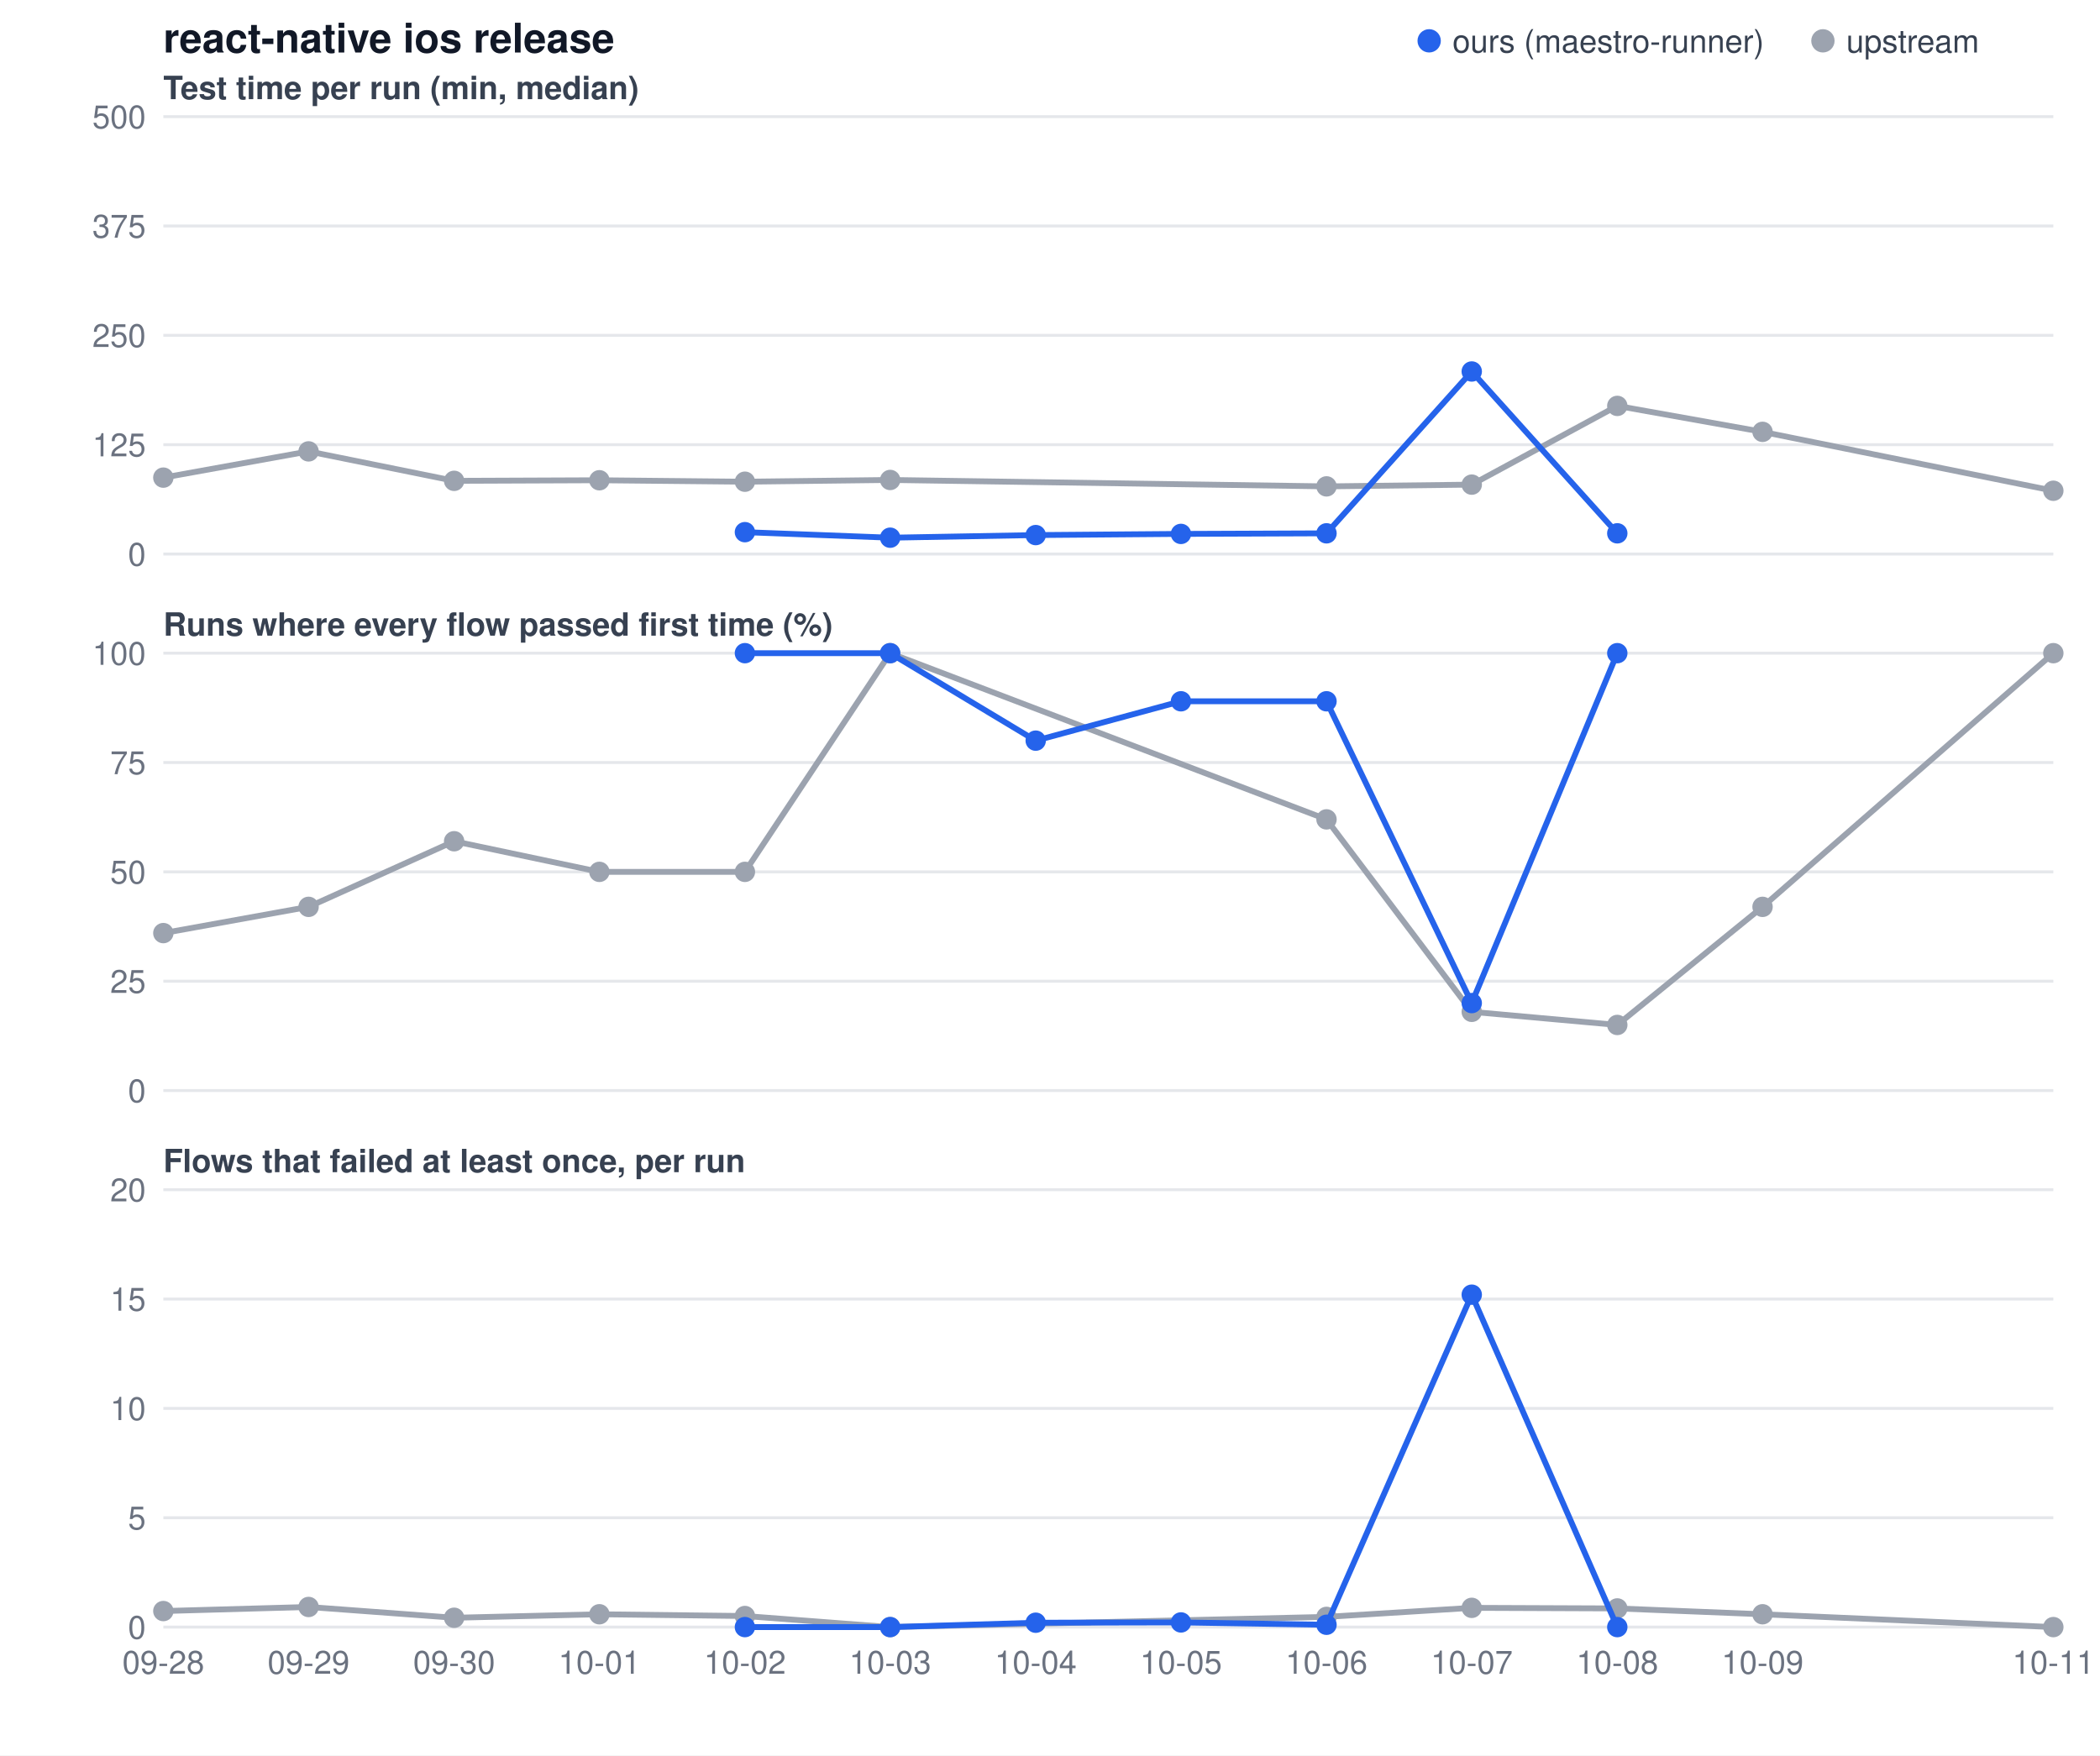
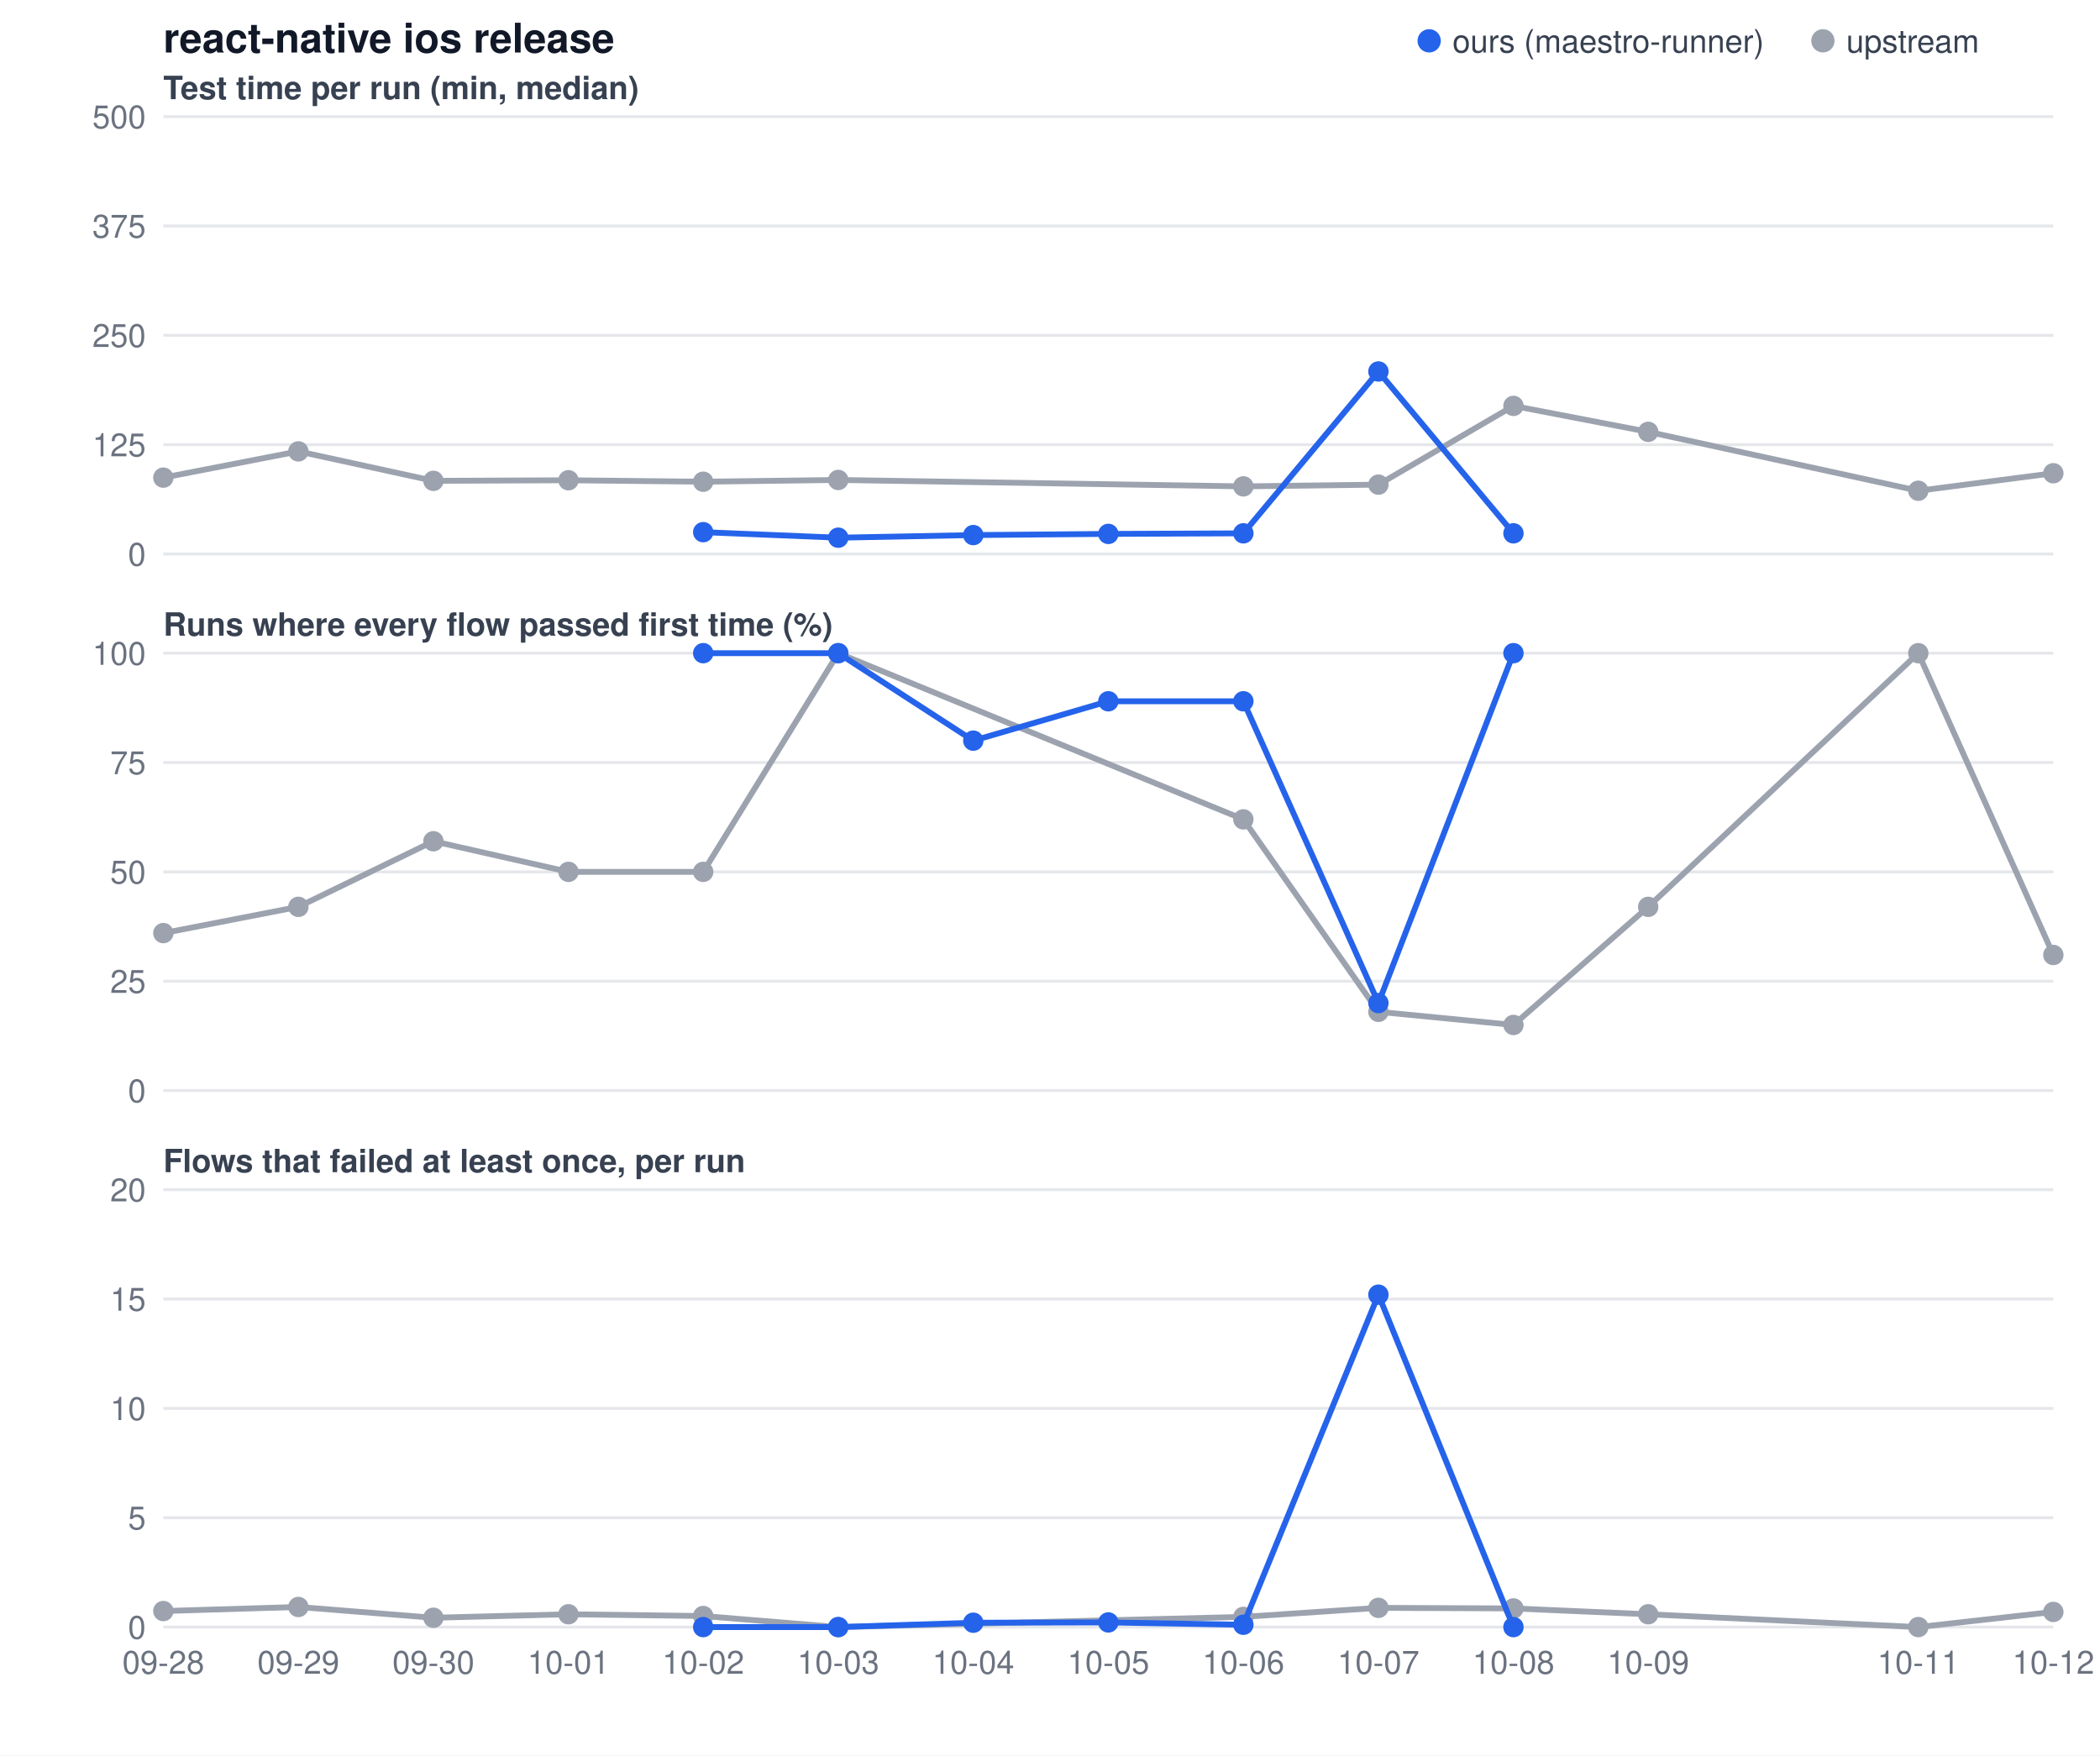
<svg xmlns="http://www.w3.org/2000/svg" width="720" height="602" font-family="-apple-system,Segoe UI,Helvetica,Arial,sans-serif" font-size="11">
  <rect width="100%" height="100%" fill="#ffffff" />
  <text x="56" y="18" font-size="14" font-weight="600" fill="#111827">react-native ios release</text>
  <circle cx="490" cy="14" r="4" fill="#2563eb" />
  <text x="498" y="18" fill="#374151">ours (maestro-runner)</text>
  <circle cx="625" cy="14" r="4" fill="#9ca3af" />
  <text x="633" y="18" fill="#374151">upstream</text>
  <text x="56" y="34" fill="#374151" font-weight="600">Test time per run (min, median)</text>
  <line x1="56" x2="704" y1="190.0" y2="190.0" stroke="#e5e7eb" />
  <text x="50" y="194.0" text-anchor="end" fill="#6b7280">0</text>
  <line x1="56" x2="704" y1="152.5" y2="152.5" stroke="#e5e7eb" />
  <text x="50" y="156.5" text-anchor="end" fill="#6b7280">125</text>
  <line x1="56" x2="704" y1="115.0" y2="115.0" stroke="#e5e7eb" />
  <text x="50" y="119.0" text-anchor="end" fill="#6b7280">250</text>
  <line x1="56" x2="704" y1="77.5" y2="77.5" stroke="#e5e7eb" />
  <text x="50" y="81.5" text-anchor="end" fill="#6b7280">375</text>
  <line x1="56" x2="704" y1="40.0" y2="40.0" stroke="#e5e7eb" />
  <text x="50" y="44.0" text-anchor="end" fill="#6b7280">500</text>
-   <polyline fill="none" stroke="#9ca3af" stroke-width="2" points="56.0,163.8 105.8,154.8 155.7,164.9 205.5,164.7 255.4,165.2 305.2,164.6 454.8,166.8 504.6,166.2 554.5,139.2 604.3,148.1 704.0,168.3" />
+   <polyline fill="none" stroke="#9ca3af" stroke-width="2" points="56.0,163.8 102.3,154.8 148.6,164.9 194.9,164.7 241.1,165.2 287.4,164.6 426.3,166.8 472.6,166.2 518.9,139.2 565.1,148.1 657.7,168.3 704.0,162.3" />
  <circle cx="56.0" cy="163.8" r="3.5" fill="#9ca3af" />
-   <circle cx="105.8" cy="154.8" r="3.5" fill="#9ca3af" />
-   <circle cx="155.7" cy="164.9" r="3.5" fill="#9ca3af" />
-   <circle cx="205.5" cy="164.7" r="3.5" fill="#9ca3af" />
-   <circle cx="255.4" cy="165.2" r="3.5" fill="#9ca3af" />
-   <circle cx="305.2" cy="164.6" r="3.5" fill="#9ca3af" />
-   <circle cx="454.8" cy="166.8" r="3.5" fill="#9ca3af" />
-   <circle cx="504.6" cy="166.2" r="3.5" fill="#9ca3af" />
-   <circle cx="554.5" cy="139.2" r="3.5" fill="#9ca3af" />
-   <circle cx="604.3" cy="148.1" r="3.5" fill="#9ca3af" />
-   <circle cx="704.0" cy="168.3" r="3.5" fill="#9ca3af" />
-   <polyline fill="none" stroke="#2563eb" stroke-width="2" points="255.4,182.5 305.2,184.4 355.1,183.5 404.9,183.1 454.8,182.9 504.6,127.4 554.5,182.9" />
-   <circle cx="255.4" cy="182.5" r="3.5" fill="#2563eb" />
-   <circle cx="305.2" cy="184.4" r="3.5" fill="#2563eb" />
-   <circle cx="355.1" cy="183.5" r="3.5" fill="#2563eb" />
-   <circle cx="404.9" cy="183.1" r="3.5" fill="#2563eb" />
-   <circle cx="454.8" cy="182.9" r="3.5" fill="#2563eb" />
-   <circle cx="504.6" cy="127.4" r="3.5" fill="#2563eb" />
-   <circle cx="554.5" cy="182.9" r="3.5" fill="#2563eb" />
+   <circle cx="102.3" cy="154.8" r="3.5" fill="#9ca3af" />
+   <circle cx="148.6" cy="164.9" r="3.5" fill="#9ca3af" />
+   <circle cx="194.9" cy="164.7" r="3.5" fill="#9ca3af" />
+   <circle cx="241.1" cy="165.2" r="3.5" fill="#9ca3af" />
+   <circle cx="287.4" cy="164.6" r="3.5" fill="#9ca3af" />
+   <circle cx="426.3" cy="166.8" r="3.5" fill="#9ca3af" />
+   <circle cx="472.6" cy="166.2" r="3.5" fill="#9ca3af" />
+   <circle cx="518.9" cy="139.2" r="3.5" fill="#9ca3af" />
+   <circle cx="565.1" cy="148.1" r="3.5" fill="#9ca3af" />
+   <circle cx="657.7" cy="168.3" r="3.5" fill="#9ca3af" />
+   <circle cx="704.0" cy="162.3" r="3.5" fill="#9ca3af" />
+   <polyline fill="none" stroke="#2563eb" stroke-width="2" points="241.1,182.5 287.4,184.4 333.7,183.5 380.0,183.1 426.3,182.9 472.6,127.4 518.9,182.9" />
+   <circle cx="241.1" cy="182.5" r="3.5" fill="#2563eb" />
+   <circle cx="287.4" cy="184.4" r="3.5" fill="#2563eb" />
+   <circle cx="333.7" cy="183.5" r="3.5" fill="#2563eb" />
+   <circle cx="380.0" cy="183.1" r="3.5" fill="#2563eb" />
+   <circle cx="426.3" cy="182.9" r="3.5" fill="#2563eb" />
+   <circle cx="472.6" cy="127.4" r="3.5" fill="#2563eb" />
+   <circle cx="518.9" cy="182.9" r="3.5" fill="#2563eb" />
  <text x="56" y="218" fill="#374151" font-weight="600">Runs where every flow passed first time (%)</text>
  <line x1="56" x2="704" y1="374.0" y2="374.0" stroke="#e5e7eb" />
  <text x="50" y="378.0" text-anchor="end" fill="#6b7280">0</text>
  <line x1="56" x2="704" y1="336.5" y2="336.5" stroke="#e5e7eb" />
  <text x="50" y="340.5" text-anchor="end" fill="#6b7280">25</text>
  <line x1="56" x2="704" y1="299.0" y2="299.0" stroke="#e5e7eb" />
  <text x="50" y="303.0" text-anchor="end" fill="#6b7280">50</text>
  <line x1="56" x2="704" y1="261.5" y2="261.5" stroke="#e5e7eb" />
  <text x="50" y="265.5" text-anchor="end" fill="#6b7280">75</text>
  <line x1="56" x2="704" y1="224.0" y2="224.0" stroke="#e5e7eb" />
  <text x="50" y="228.0" text-anchor="end" fill="#6b7280">100</text>
-   <polyline fill="none" stroke="#9ca3af" stroke-width="2" points="56.0,320.0 105.8,311.0 155.7,288.5 205.5,299.0 255.4,299.0 305.2,224.0 454.8,281.0 504.6,347.0 554.5,351.5 604.3,311.0 704.0,224.0" />
+   <polyline fill="none" stroke="#9ca3af" stroke-width="2" points="56.0,320.0 102.3,311.0 148.6,288.5 194.9,299.0 241.1,299.0 287.4,224.0 426.3,281.0 472.6,347.0 518.9,351.5 565.1,311.0 657.7,224.0 704.0,327.5" />
  <circle cx="56.0" cy="320.0" r="3.5" fill="#9ca3af" />
-   <circle cx="105.8" cy="311.0" r="3.5" fill="#9ca3af" />
-   <circle cx="155.7" cy="288.5" r="3.5" fill="#9ca3af" />
-   <circle cx="205.5" cy="299.0" r="3.5" fill="#9ca3af" />
-   <circle cx="255.4" cy="299.0" r="3.5" fill="#9ca3af" />
-   <circle cx="305.2" cy="224.0" r="3.5" fill="#9ca3af" />
-   <circle cx="454.8" cy="281.0" r="3.5" fill="#9ca3af" />
-   <circle cx="504.6" cy="347.0" r="3.5" fill="#9ca3af" />
-   <circle cx="554.5" cy="351.5" r="3.5" fill="#9ca3af" />
-   <circle cx="604.3" cy="311.0" r="3.5" fill="#9ca3af" />
-   <circle cx="704.0" cy="224.0" r="3.5" fill="#9ca3af" />
-   <polyline fill="none" stroke="#2563eb" stroke-width="2" points="255.4,224.0 305.2,224.0 355.1,254.0 404.9,240.5 454.8,240.5 504.6,344.0 554.5,224.0" />
-   <circle cx="255.4" cy="224.0" r="3.5" fill="#2563eb" />
-   <circle cx="305.2" cy="224.0" r="3.5" fill="#2563eb" />
-   <circle cx="355.1" cy="254.0" r="3.5" fill="#2563eb" />
-   <circle cx="404.9" cy="240.5" r="3.5" fill="#2563eb" />
-   <circle cx="454.8" cy="240.5" r="3.5" fill="#2563eb" />
-   <circle cx="504.6" cy="344.0" r="3.5" fill="#2563eb" />
-   <circle cx="554.5" cy="224.0" r="3.5" fill="#2563eb" />
+   <circle cx="102.3" cy="311.0" r="3.5" fill="#9ca3af" />
+   <circle cx="148.6" cy="288.5" r="3.5" fill="#9ca3af" />
+   <circle cx="194.9" cy="299.0" r="3.5" fill="#9ca3af" />
+   <circle cx="241.1" cy="299.0" r="3.5" fill="#9ca3af" />
+   <circle cx="287.4" cy="224.0" r="3.5" fill="#9ca3af" />
+   <circle cx="426.3" cy="281.0" r="3.5" fill="#9ca3af" />
+   <circle cx="472.6" cy="347.0" r="3.5" fill="#9ca3af" />
+   <circle cx="518.9" cy="351.5" r="3.5" fill="#9ca3af" />
+   <circle cx="565.1" cy="311.0" r="3.5" fill="#9ca3af" />
+   <circle cx="657.7" cy="224.0" r="3.5" fill="#9ca3af" />
+   <circle cx="704.0" cy="327.5" r="3.5" fill="#9ca3af" />
+   <polyline fill="none" stroke="#2563eb" stroke-width="2" points="241.1,224.0 287.4,224.0 333.7,254.0 380.0,240.5 426.3,240.5 472.6,344.0 518.9,224.0" />
+   <circle cx="241.1" cy="224.0" r="3.5" fill="#2563eb" />
+   <circle cx="287.4" cy="224.0" r="3.5" fill="#2563eb" />
+   <circle cx="333.7" cy="254.0" r="3.5" fill="#2563eb" />
+   <circle cx="380.0" cy="240.5" r="3.5" fill="#2563eb" />
+   <circle cx="426.3" cy="240.5" r="3.5" fill="#2563eb" />
+   <circle cx="472.6" cy="344.0" r="3.5" fill="#2563eb" />
+   <circle cx="518.9" cy="224.0" r="3.5" fill="#2563eb" />
  <text x="56" y="402" fill="#374151" font-weight="600">Flows that failed at least once, per run</text>
  <line x1="56" x2="704" y1="558.0" y2="558.0" stroke="#e5e7eb" />
  <text x="50" y="562.0" text-anchor="end" fill="#6b7280">0</text>
  <line x1="56" x2="704" y1="520.5" y2="520.5" stroke="#e5e7eb" />
  <text x="50" y="524.5" text-anchor="end" fill="#6b7280">5</text>
  <line x1="56" x2="704" y1="483.0" y2="483.0" stroke="#e5e7eb" />
  <text x="50" y="487.0" text-anchor="end" fill="#6b7280">10</text>
  <line x1="56" x2="704" y1="445.5" y2="445.5" stroke="#e5e7eb" />
  <text x="50" y="449.5" text-anchor="end" fill="#6b7280">15</text>
  <line x1="56" x2="704" y1="408.0" y2="408.0" stroke="#e5e7eb" />
  <text x="50" y="412.0" text-anchor="end" fill="#6b7280">20</text>
-   <polyline fill="none" stroke="#9ca3af" stroke-width="2" points="56.0,552.5 105.8,551.1 155.7,554.8 205.5,553.6 255.4,554.2 305.2,558.0 454.8,554.5 504.6,551.4 554.5,551.6 604.3,553.6 704.0,558.0" />
+   <polyline fill="none" stroke="#9ca3af" stroke-width="2" points="56.0,552.5 102.3,551.1 148.6,554.8 194.9,553.6 241.1,554.2 287.4,558.0 426.3,554.5 472.6,551.4 518.9,551.6 565.1,553.6 657.7,558.0 704.0,552.8" />
  <circle cx="56.0" cy="552.5" r="3.5" fill="#9ca3af" />
-   <circle cx="105.8" cy="551.1" r="3.5" fill="#9ca3af" />
-   <circle cx="155.7" cy="554.8" r="3.5" fill="#9ca3af" />
-   <circle cx="205.5" cy="553.6" r="3.5" fill="#9ca3af" />
-   <circle cx="255.4" cy="554.2" r="3.5" fill="#9ca3af" />
-   <circle cx="305.2" cy="558.0" r="3.5" fill="#9ca3af" />
-   <circle cx="454.8" cy="554.5" r="3.5" fill="#9ca3af" />
-   <circle cx="504.6" cy="551.4" r="3.5" fill="#9ca3af" />
-   <circle cx="554.5" cy="551.6" r="3.5" fill="#9ca3af" />
-   <circle cx="604.3" cy="553.6" r="3.5" fill="#9ca3af" />
-   <circle cx="704.0" cy="558.0" r="3.5" fill="#9ca3af" />
-   <polyline fill="none" stroke="#2563eb" stroke-width="2" points="255.4,558.0 305.2,558.0 355.1,556.5 404.9,556.4 454.8,557.2 504.6,444.0 554.5,558.0" />
-   <circle cx="255.4" cy="558.0" r="3.5" fill="#2563eb" />
-   <circle cx="305.2" cy="558.0" r="3.5" fill="#2563eb" />
-   <circle cx="355.1" cy="556.5" r="3.5" fill="#2563eb" />
-   <circle cx="404.9" cy="556.4" r="3.5" fill="#2563eb" />
-   <circle cx="454.8" cy="557.2" r="3.5" fill="#2563eb" />
-   <circle cx="504.6" cy="444.0" r="3.5" fill="#2563eb" />
-   <circle cx="554.5" cy="558.0" r="3.5" fill="#2563eb" />
+   <circle cx="102.3" cy="551.1" r="3.5" fill="#9ca3af" />
+   <circle cx="148.6" cy="554.8" r="3.5" fill="#9ca3af" />
+   <circle cx="194.9" cy="553.6" r="3.5" fill="#9ca3af" />
+   <circle cx="241.1" cy="554.2" r="3.5" fill="#9ca3af" />
+   <circle cx="287.4" cy="558.0" r="3.5" fill="#9ca3af" />
+   <circle cx="426.3" cy="554.5" r="3.5" fill="#9ca3af" />
+   <circle cx="472.6" cy="551.4" r="3.5" fill="#9ca3af" />
+   <circle cx="518.9" cy="551.6" r="3.5" fill="#9ca3af" />
+   <circle cx="565.1" cy="553.6" r="3.5" fill="#9ca3af" />
+   <circle cx="657.7" cy="558.0" r="3.5" fill="#9ca3af" />
+   <circle cx="704.0" cy="552.8" r="3.5" fill="#9ca3af" />
+   <polyline fill="none" stroke="#2563eb" stroke-width="2" points="241.1,558.0 287.4,558.0 333.7,556.5 380.0,556.4 426.3,557.2 472.6,444.0 518.9,558.0" />
+   <circle cx="241.1" cy="558.0" r="3.5" fill="#2563eb" />
+   <circle cx="287.4" cy="558.0" r="3.5" fill="#2563eb" />
+   <circle cx="333.7" cy="556.5" r="3.5" fill="#2563eb" />
+   <circle cx="380.0" cy="556.4" r="3.5" fill="#2563eb" />
+   <circle cx="426.3" cy="557.2" r="3.5" fill="#2563eb" />
+   <circle cx="472.6" cy="444.0" r="3.5" fill="#2563eb" />
+   <circle cx="518.9" cy="558.0" r="3.5" fill="#2563eb" />
  <text x="56.0" y="574" text-anchor="middle" fill="#6b7280">09-28</text>
-   <text x="105.8" y="574" text-anchor="middle" fill="#6b7280">09-29</text>
-   <text x="155.7" y="574" text-anchor="middle" fill="#6b7280">09-30</text>
-   <text x="205.5" y="574" text-anchor="middle" fill="#6b7280">10-01</text>
-   <text x="255.4" y="574" text-anchor="middle" fill="#6b7280">10-02</text>
-   <text x="305.2" y="574" text-anchor="middle" fill="#6b7280">10-03</text>
-   <text x="355.1" y="574" text-anchor="middle" fill="#6b7280">10-04</text>
-   <text x="404.9" y="574" text-anchor="middle" fill="#6b7280">10-05</text>
-   <text x="454.8" y="574" text-anchor="middle" fill="#6b7280">10-06</text>
-   <text x="504.6" y="574" text-anchor="middle" fill="#6b7280">10-07</text>
-   <text x="554.5" y="574" text-anchor="middle" fill="#6b7280">10-08</text>
-   <text x="604.3" y="574" text-anchor="middle" fill="#6b7280">10-09</text>
-   <text x="704.0" y="574" text-anchor="middle" fill="#6b7280">10-11</text>
+   <text x="102.3" y="574" text-anchor="middle" fill="#6b7280">09-29</text>
+   <text x="148.6" y="574" text-anchor="middle" fill="#6b7280">09-30</text>
+   <text x="194.9" y="574" text-anchor="middle" fill="#6b7280">10-01</text>
+   <text x="241.1" y="574" text-anchor="middle" fill="#6b7280">10-02</text>
+   <text x="287.4" y="574" text-anchor="middle" fill="#6b7280">10-03</text>
+   <text x="333.7" y="574" text-anchor="middle" fill="#6b7280">10-04</text>
+   <text x="380.0" y="574" text-anchor="middle" fill="#6b7280">10-05</text>
+   <text x="426.3" y="574" text-anchor="middle" fill="#6b7280">10-06</text>
+   <text x="472.6" y="574" text-anchor="middle" fill="#6b7280">10-07</text>
+   <text x="518.9" y="574" text-anchor="middle" fill="#6b7280">10-08</text>
+   <text x="565.1" y="574" text-anchor="middle" fill="#6b7280">10-09</text>
+   <text x="657.7" y="574" text-anchor="middle" fill="#6b7280">10-11</text>
+   <text x="704.0" y="574" text-anchor="middle" fill="#6b7280">10-12</text>
</svg>
